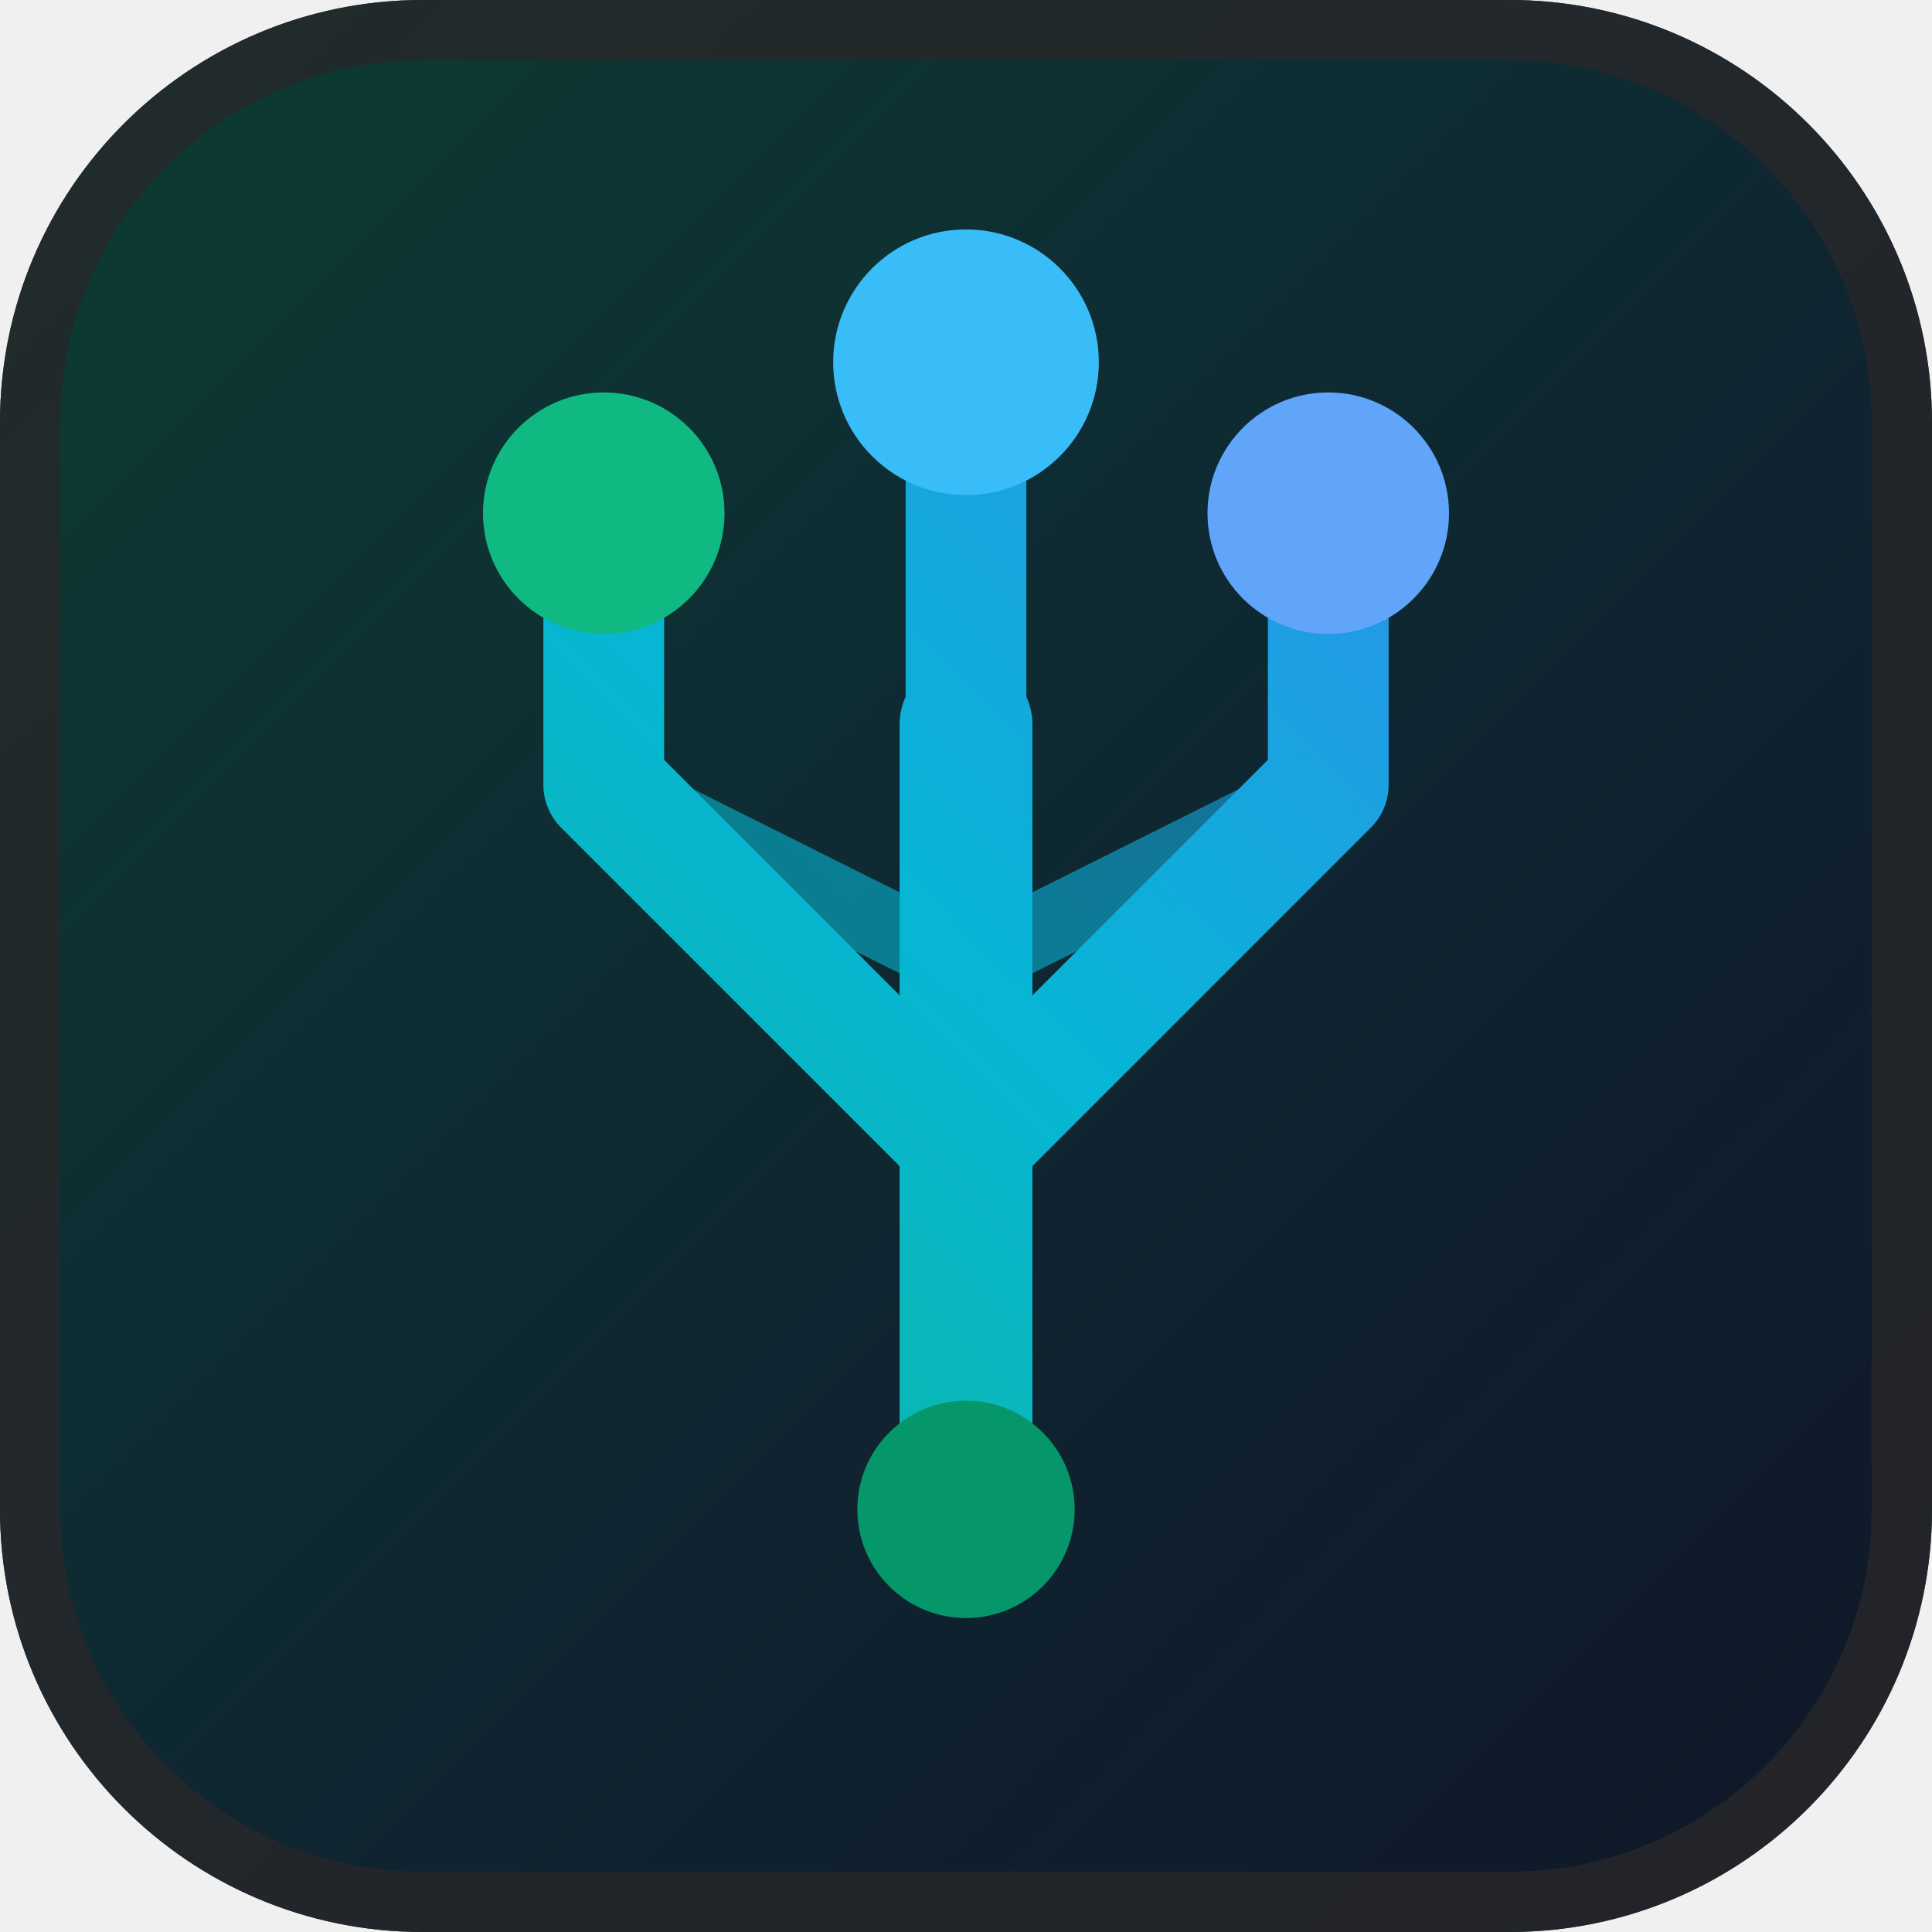
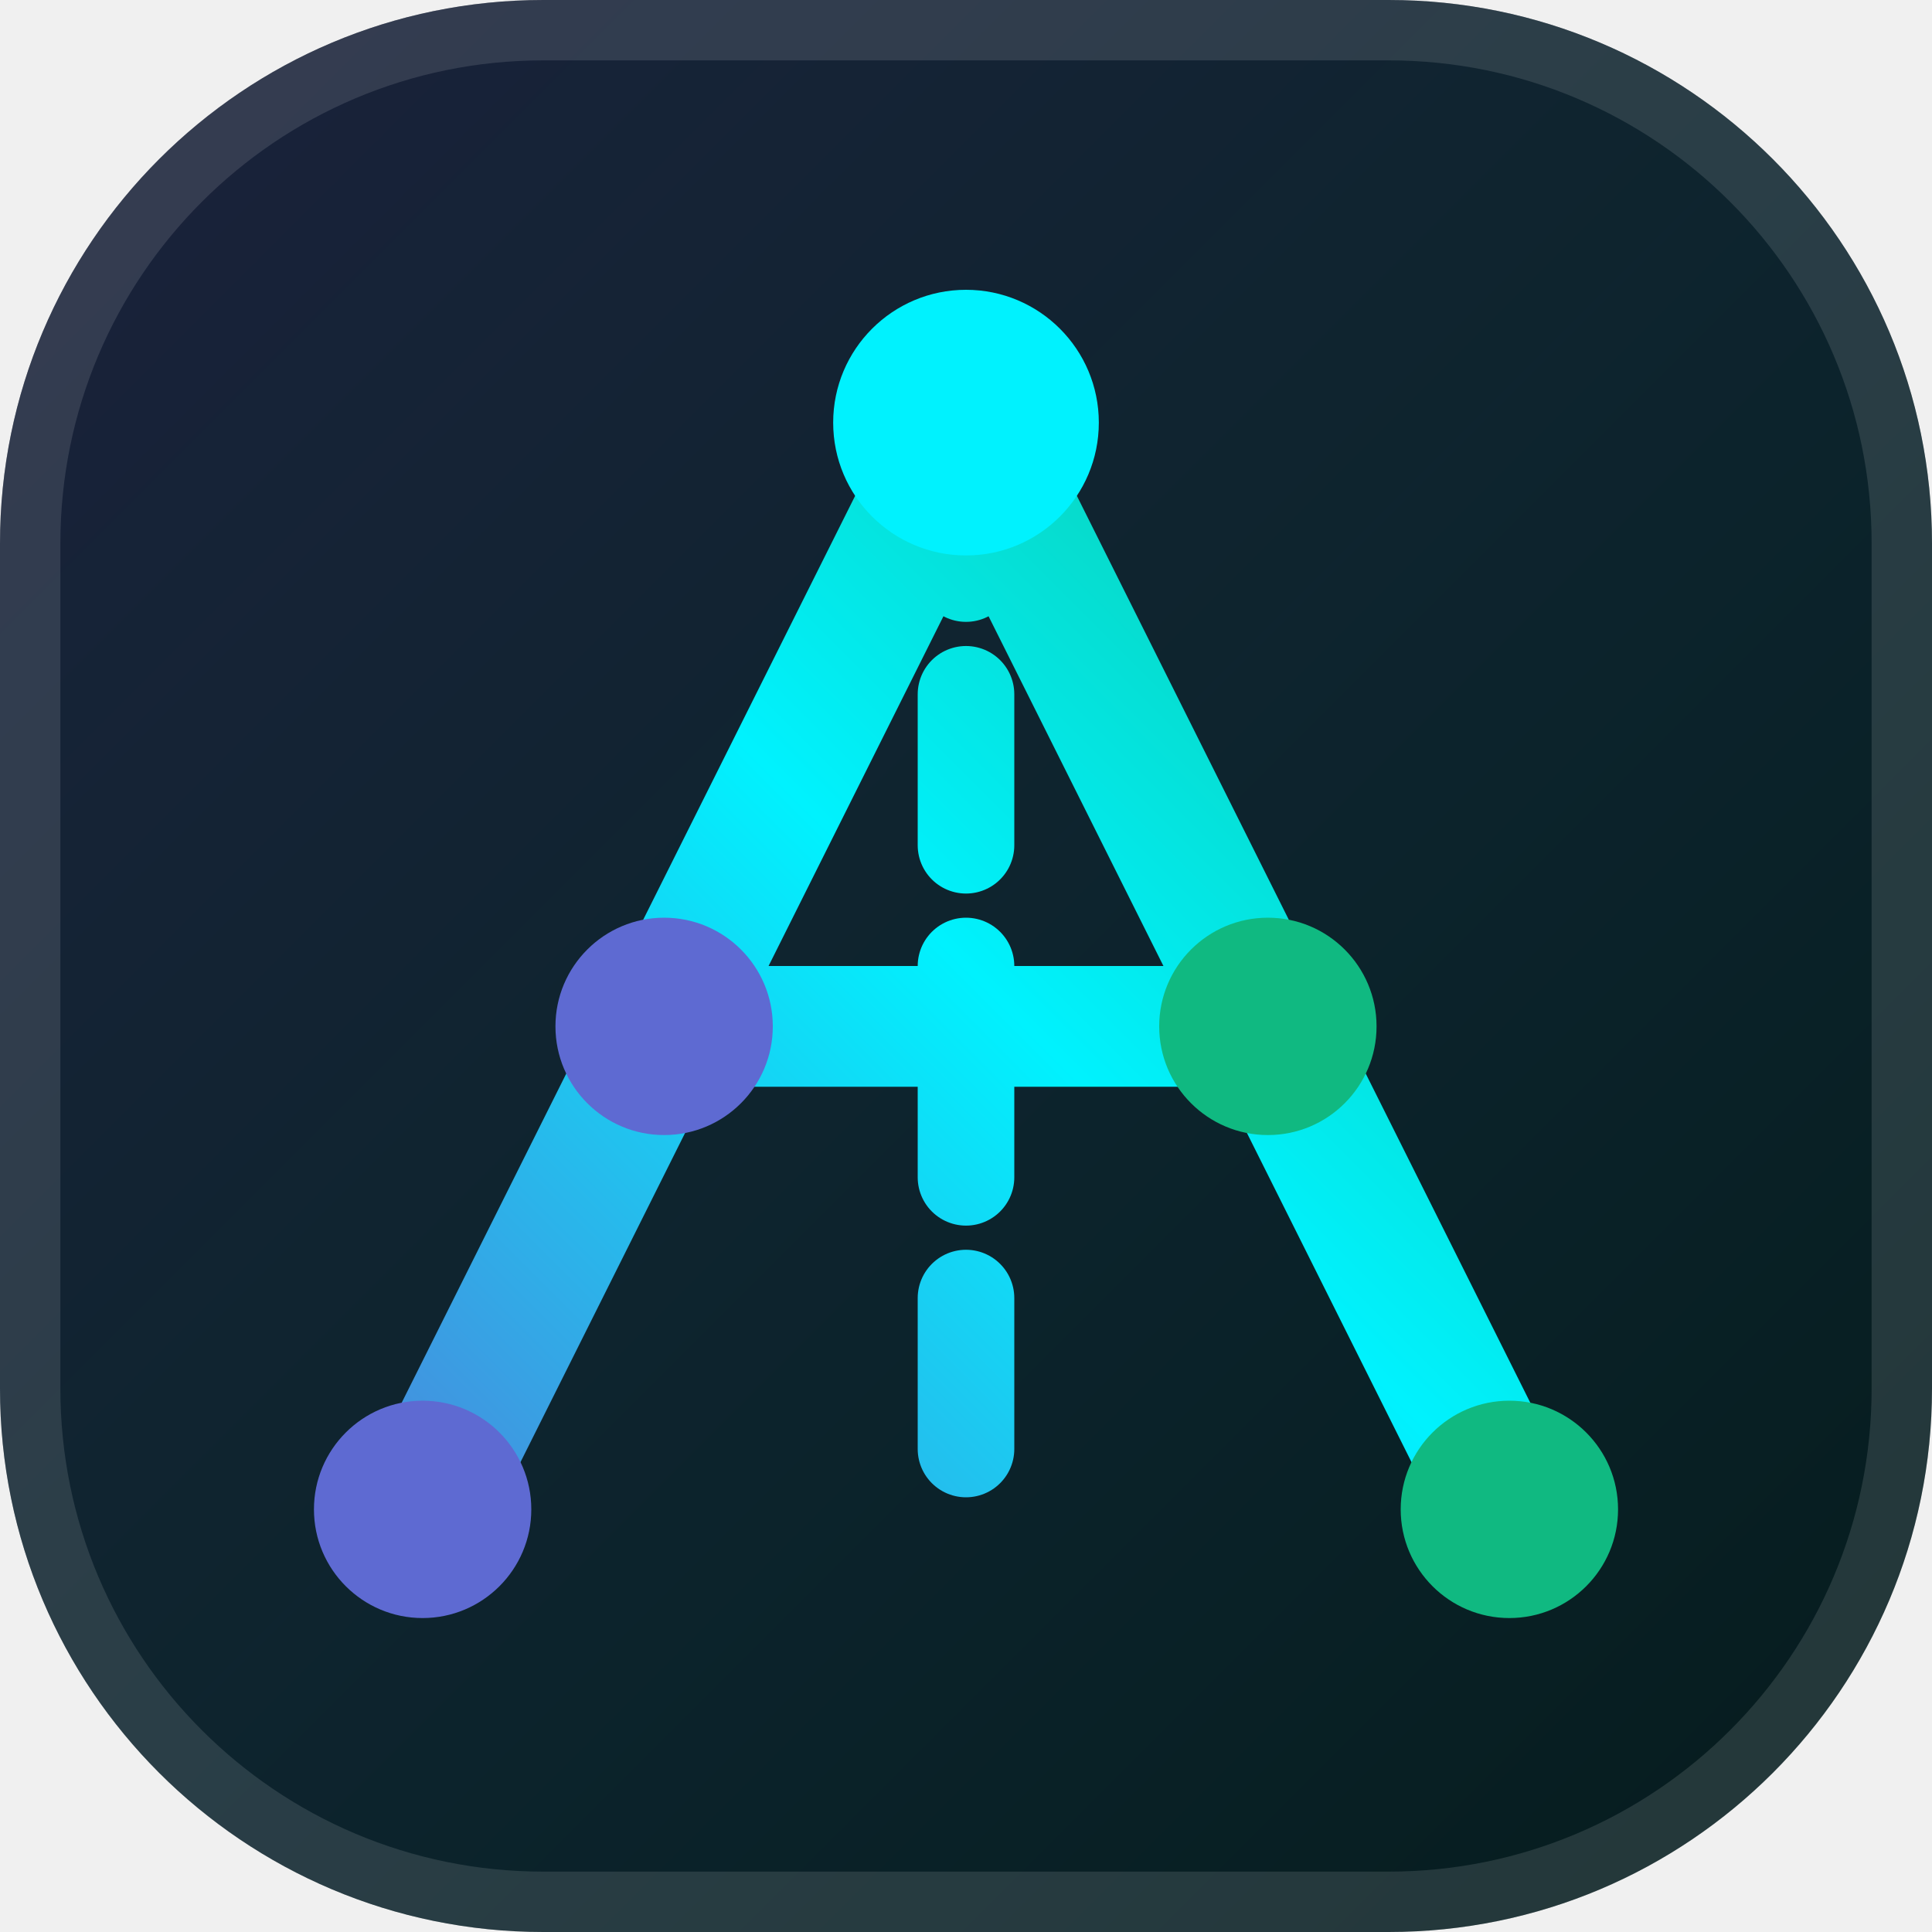
<svg xmlns="http://www.w3.org/2000/svg" viewBox="0 0 32 32" fill="none">
  <defs>
-     <linearGradient id="arbor-fav-grad" x1="4" y1="28" x2="28" y2="4" gradientUnits="userSpaceOnUse">
-       <stop offset="0%" stop-color="#10b981" />
-       <stop offset="50%" stop-color="#06b6d4" />
-       <stop offset="100%" stop-color="#3b82f6" />
+     <linearGradient id="arbor-brand-grad" x1="4" y1="28" x2="28" y2="4" gradientUnits="userSpaceOnUse">
+       <stop offset="0%" stop-color="#5E6AD2" />
+       <stop offset="50%" stop-color="#00F2FE" />
+       <stop offset="100%" stop-color="#10B981" />
    </linearGradient>
-     <linearGradient id="arbor-fav-glow" x1="0" y1="0" x2="32" y2="32" gradientUnits="userSpaceOnUse">
-       <stop offset="0%" stop-color="#10b981" stop-opacity="0.3" />
-       <stop offset="100%" stop-color="#3b82f6" stop-opacity="0.1" />
+     <linearGradient id="arbor-bg-glow" x1="0" y1="0" x2="32" y2="32" gradientUnits="userSpaceOnUse">
+       <stop offset="0%" stop-color="#5E6AD2" stop-opacity="0.25" />
+       <stop offset="100%" stop-color="#00F2FE" stop-opacity="0.08" />
    </linearGradient>
  </defs>
-   <rect width="32" height="32" rx="7" fill="#090a0f" />
-   <rect width="32" height="32" rx="7" fill="url(#arbor-fav-glow)" />
-   <rect x="0.5" y="0.5" width="31" height="31" rx="6.5" stroke="#27272a" stroke-opacity="0.8" />
-   <line x1="16" y1="25" x2="16" y2="12" stroke="url(#arbor-fav-grad)" stroke-width="2.2" stroke-linecap="round" />
-   <path d="M16 19 L10 13 L10 9" stroke="url(#arbor-fav-grad)" stroke-width="2" stroke-linecap="round" stroke-linejoin="round" />
-   <path d="M16 19 L22 13 L22 9" stroke="url(#arbor-fav-grad)" stroke-width="2" stroke-linecap="round" stroke-linejoin="round" />
-   <line x1="16" y1="12" x2="16" y2="7" stroke="url(#arbor-fav-grad)" stroke-width="2" stroke-linecap="round" />
-   <path d="M10 13 L16 16 L22 13" stroke="url(#arbor-fav-grad)" stroke-width="1.2" stroke-opacity="0.6" stroke-linecap="round" stroke-linejoin="round" />
-   <circle cx="16" cy="6" r="2.2" fill="#38bdf8" />
-   <circle cx="10" cy="8.5" r="2" fill="#10b981" />
-   <circle cx="22" cy="8.5" r="2" fill="#60a5fa" />
-   <circle cx="16" cy="25" r="1.8" fill="#059669" />
+   <rect width="32" height="32" rx="9" fill="#070809" />
+   <rect width="32" height="32" rx="9" fill="url(#arbor-bg-glow)" />
+   <rect x="0.5" y="0.5" width="31" height="31" rx="8.5" stroke="#ffffff" stroke-opacity="0.12" />
+   <path d="M7 25 L16 7 L25 25" stroke="url(#arbor-brand-grad)" stroke-width="2.2" stroke-linecap="round" stroke-linejoin="round" />
+   <path d="M11 17 H21" stroke="url(#arbor-brand-grad)" stroke-width="2" stroke-linecap="round" />
+   <path d="M16 7 V17 M16 17 V25" stroke="url(#arbor-brand-grad)" stroke-width="1.6" stroke-dasharray="2.5 2" stroke-linecap="round" />
+   <circle cx="16" cy="7" r="2.2" fill="#00F2FE" />
+   <circle cx="11" cy="17" r="1.8" fill="#5E6AD2" />
+   <circle cx="21" cy="17" r="1.8" fill="#10B981" />
+   <circle cx="7" cy="25" r="1.8" fill="#5E6AD2" />
+   <circle cx="25" cy="25" r="1.8" fill="#10B981" />
</svg>
